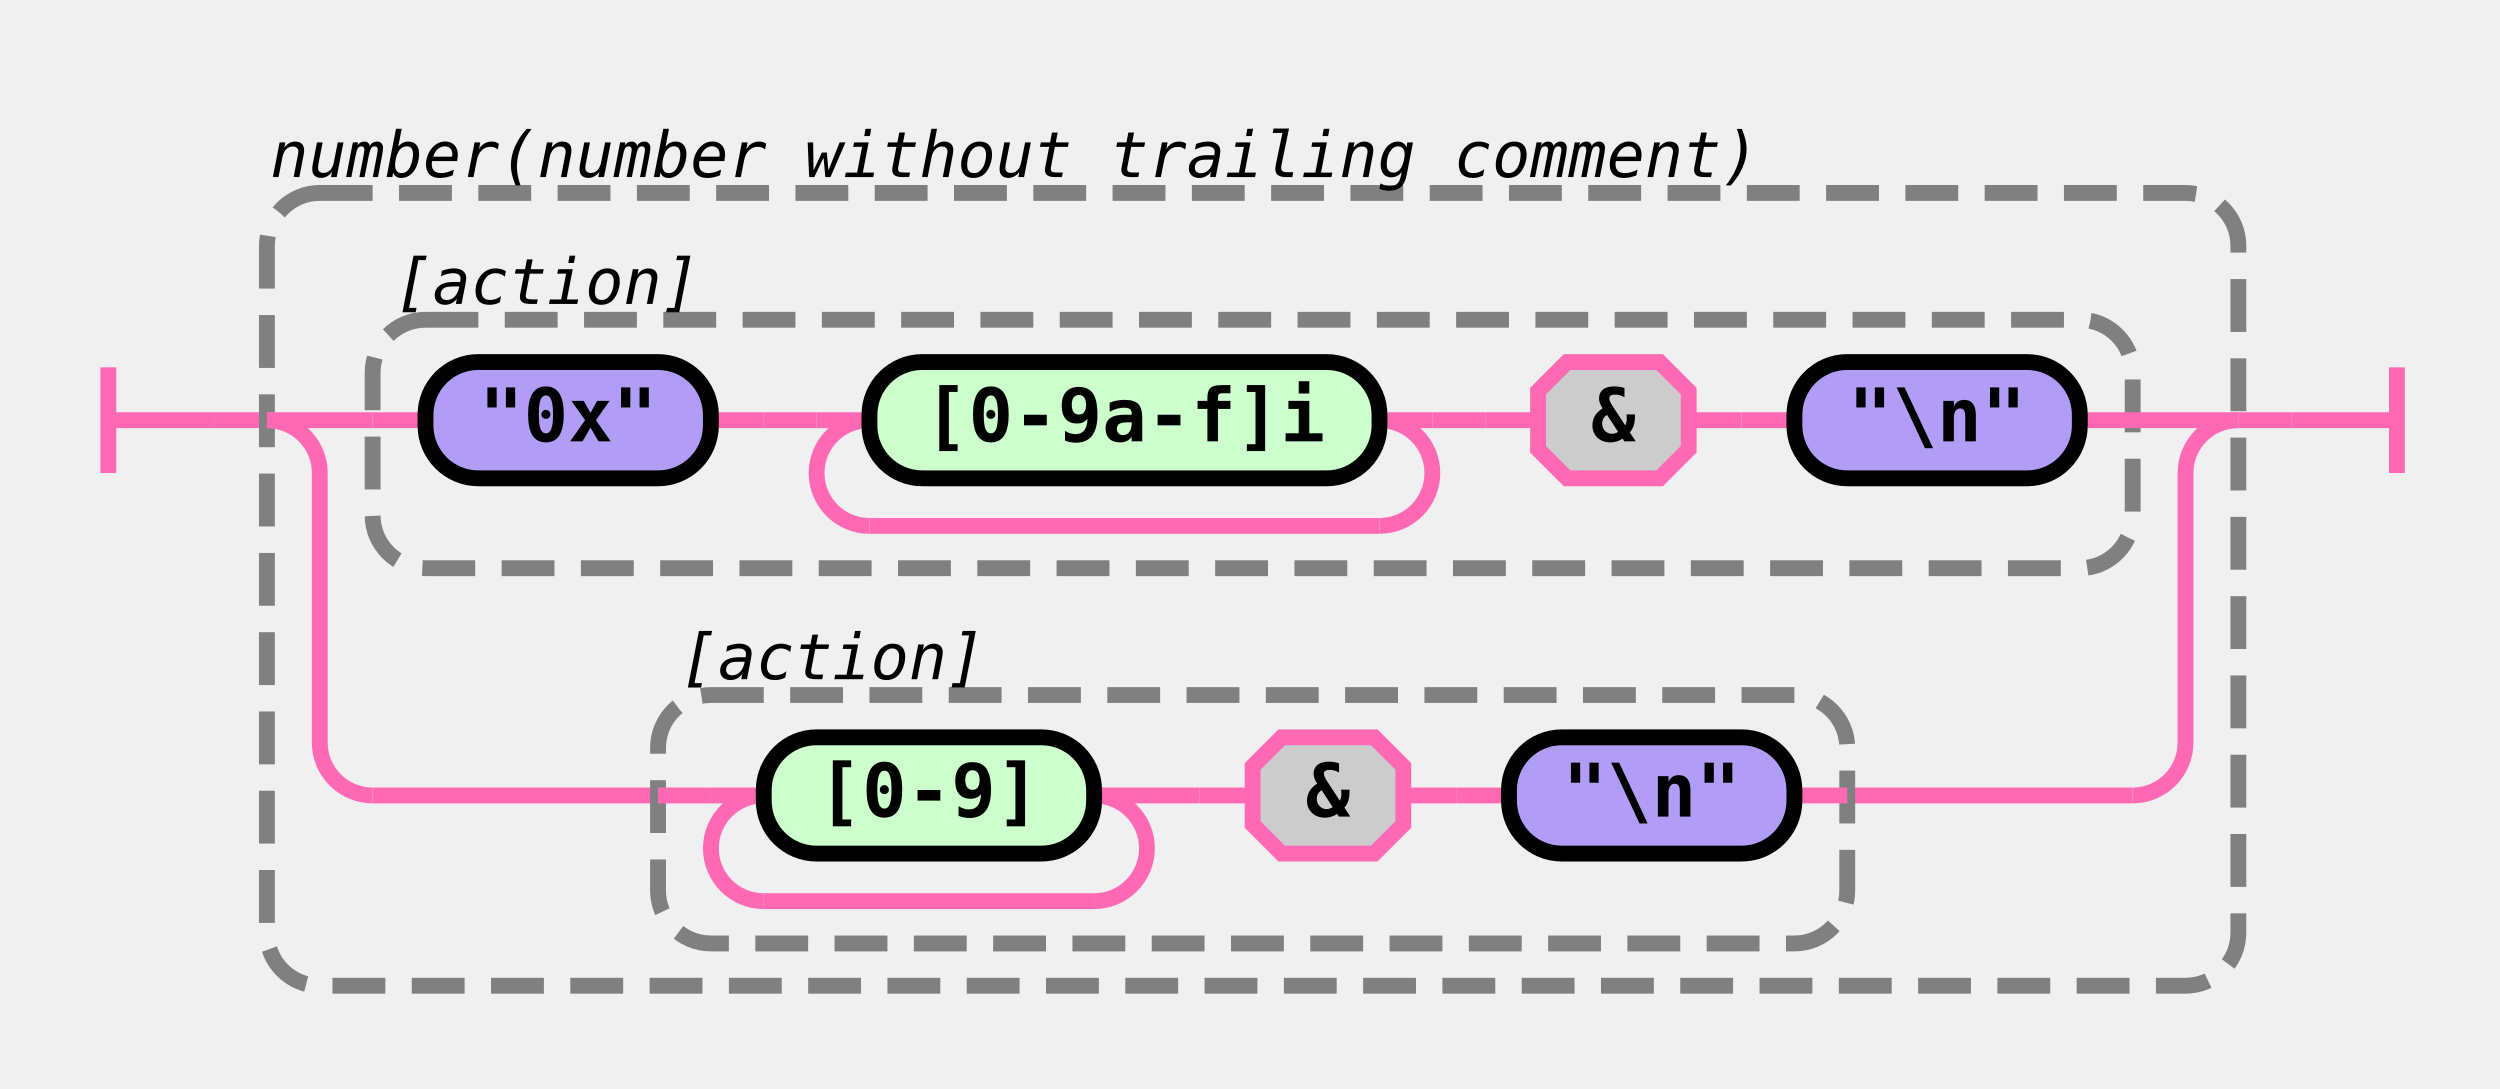
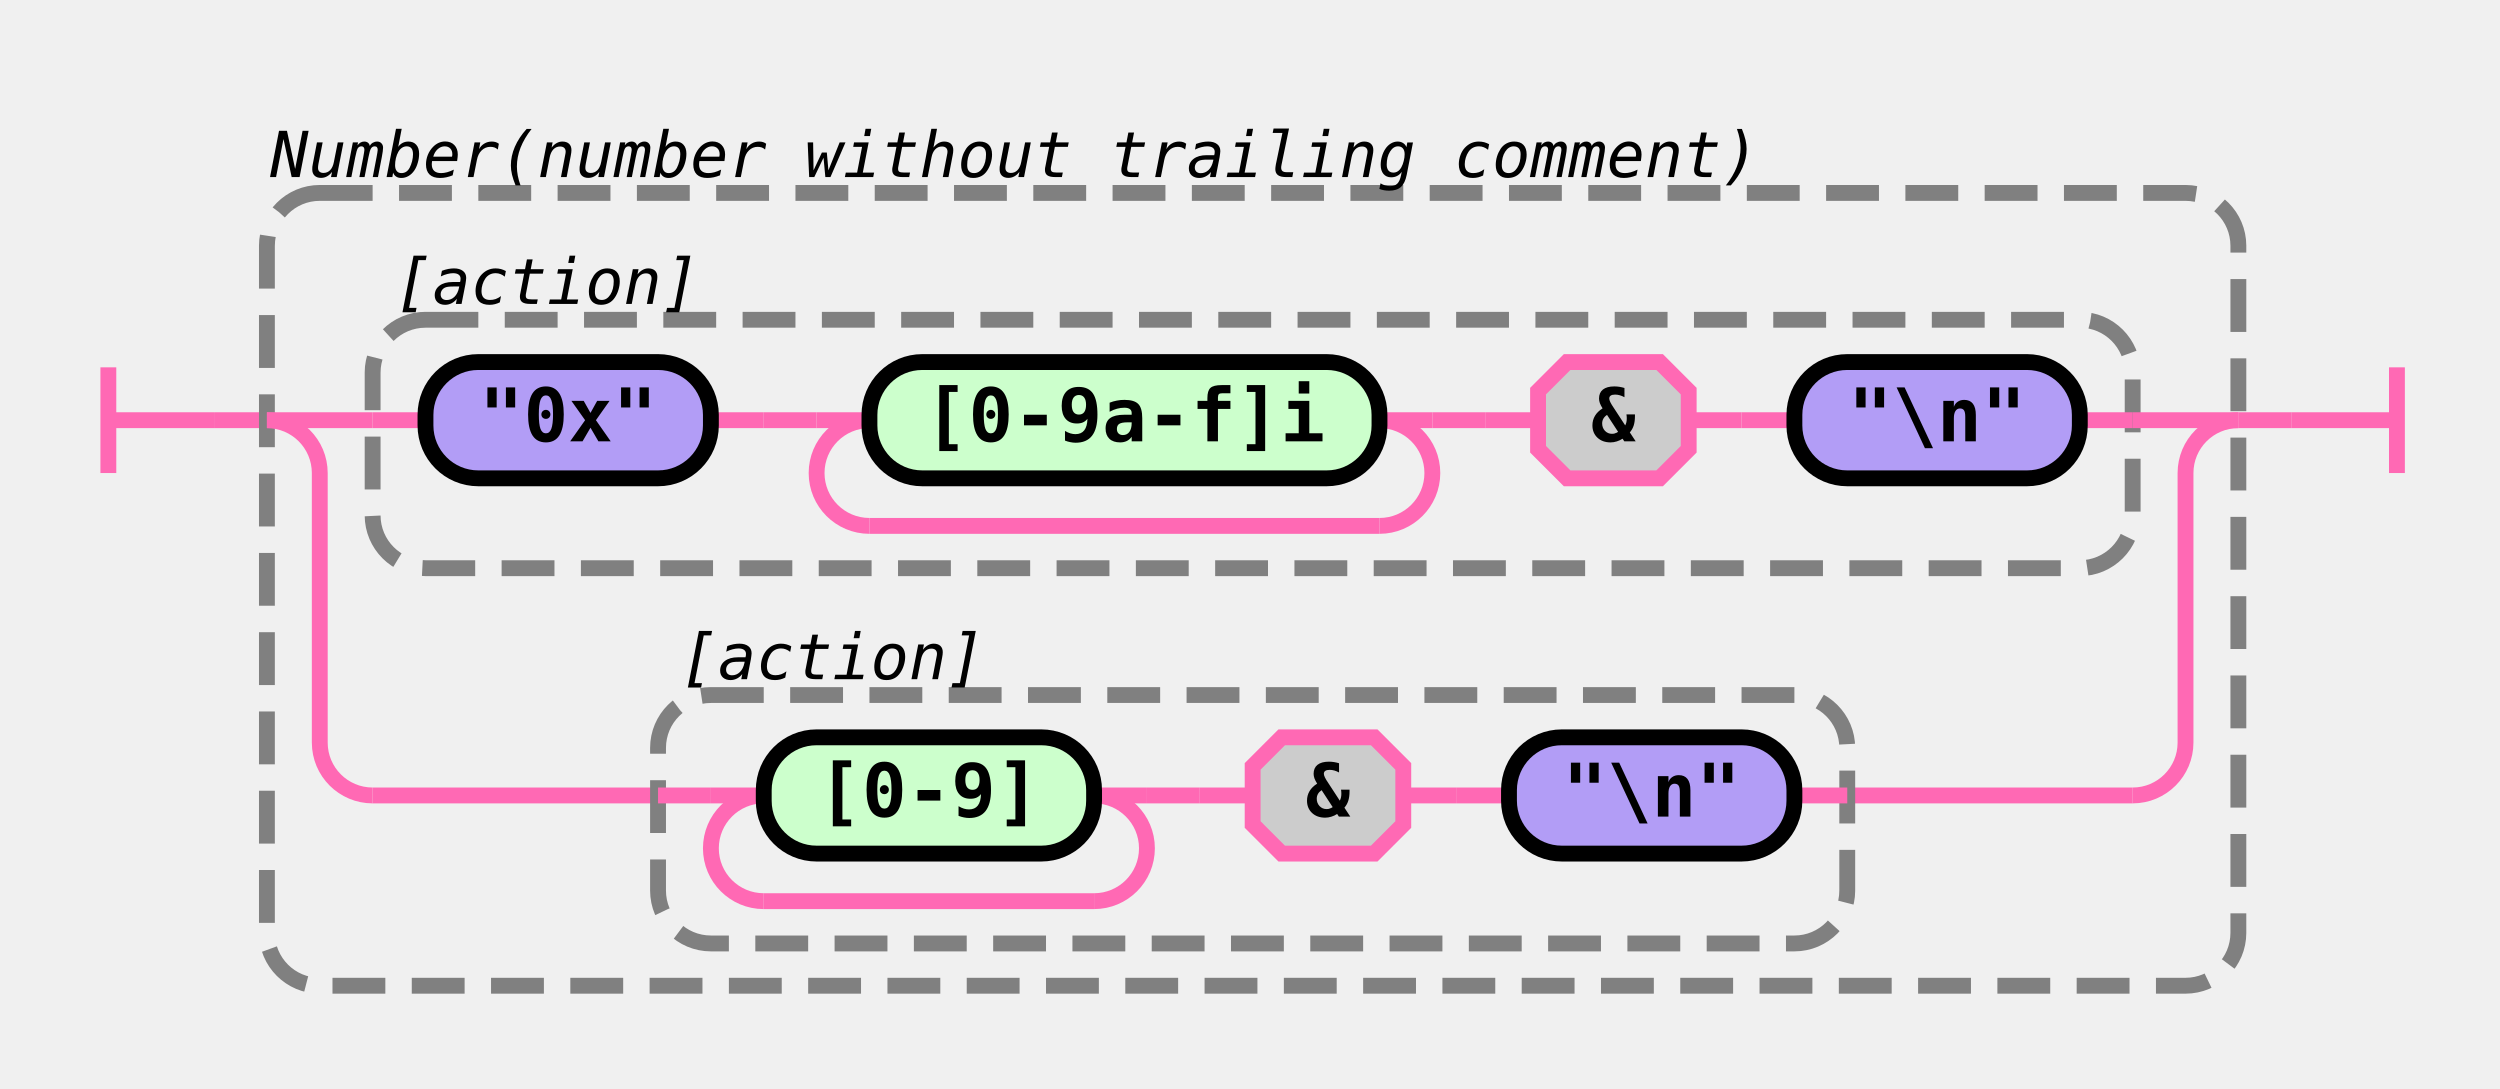
<svg xmlns="http://www.w3.org/2000/svg" class="railroad-diagram" width="473" height="206" viewBox="0 0 473 206">
  <g transform="translate(.5 .5)">
    <g class="Start">
      <path d="M20 69v20m0 -10h20" />
    </g>
    <path d="M40 79h10" />
    <g class="Group rule">
      <path d="M50 79h0" />
      <path d="M423 79h0" />
      <rect x="50" y="36" width="373" height="150" rx="10" ry="10" class="group-box" />
      <g class="Choice">
        <path d="M50 79h0" />
        <path d="M423 79h0" />
        <path d="M50 79h20" />
        <g class="Group action">
          <path d="M70 79h0" />
          <path d="M403 79h0" />
          <rect x="70" y="60" width="333" height="47" rx="10" ry="10" class="group-box" />
          <g class="Sequence">
            <path d="M70 79h10" />
            <path d="M393 79h10" />
            <path d="M134 79h10" />
            <g class="terminal literal">
              <path d="M80 79h0" />
              <path d="M134 79h0" />
              <rect x="80" y="68" width="54" height="22" rx="10" ry="10" />
              <text x="107" y="83">"0x"</text>
            </g>
            <path d="M144 79h10" />
            <path d="M270.5 79h10" />
            <g class="OneOrMore">
              <path d="M154 79h0" />
              <path d="M270.5 79h0" />
              <path d="M164 79a10 10 0 0 0 -10 10v0a10 10 0 0 0 10 10" />
              <g class="Skip">
                <path d="M164 99h96.5" />
              </g>
              <path d="M260.5 99a10 10 0 0 0 10 -10v0a10 10 0 0 0 -10 -10" />
              <path d="M154 79h10" />
              <path d="M260.5 79h10" />
              <g class="terminal class">
                <path d="M164 79h0" />
                <path d="M260.5 79h0" />
                <rect x="164" y="68" width="96.5" height="22" rx="10" ry="10" />
                <text x="212.25" y="83">[0-9a-f]i</text>
              </g>
            </g>
            <path d="M280.5 79h10" />
            <g class="Sequence">
              <path d="M290.5 79h0" />
              <path d="M393 79h0" />
              <path d="M319 79h10" />
              <g class="decision simple-and">
                <path d="M290.5 79h0" />
                <path d="M319 79h0" />
                <path d="M290.5 79v5.5l5.5 5.5h17.5l5.5 -5.5v-11l-5.5 -5.5h-17.5l-5.5 5.5v5.5" />
                <text x="304.75" y="83">&amp;</text>
              </g>
              <path d="M329 79h10" />
              <g class="terminal literal">
                <path d="M339 79h0" />
                <path d="M393 79h0" />
                <rect x="339" y="68" width="54" height="22" rx="10" ry="10" />
                <text x="366" y="83">"\n"</text>
              </g>
            </g>
          </g>
          <g class="comment action">
            <path d="M70 52h0" />
            <path d="M136 52h0" />
            <text x="103" y="57" class="comment">[action]</text>
          </g>
        </g>
        <path d="M403 79h20" />
        <path d="M50 79a10 10 0 0 1 10 10v51a10 10 0 0 0 10 10" />
        <g class="Group action">
          <path d="M70 150h54" />
          <path d="M349 150h54" />
          <rect x="124" y="131" width="225" height="47" rx="10" ry="10" class="group-box" />
          <g class="Sequence">
            <path d="M124 150h10" />
            <path d="M339 150h10" />
            <path d="M216.5 150h10" />
            <g class="OneOrMore">
              <path d="M134 150h0" />
              <path d="M216.5 150h0" />
              <path d="M144 150a10 10 0 0 0 -10 10v0a10 10 0 0 0 10 10" />
              <g class="Skip">
                <path d="M144 170h62.5" />
              </g>
              <path d="M206.5 170a10 10 0 0 0 10 -10v0a10 10 0 0 0 -10 -10" />
              <path d="M134 150h10" />
              <path d="M206.5 150h10" />
              <g class="terminal class">
                <path d="M144 150h0" />
                <path d="M206.5 150h0" />
                <rect x="144" y="139" width="62.5" height="22" rx="10" ry="10" />
                <text x="175.25" y="154">[0-9]</text>
              </g>
            </g>
            <path d="M226.5 150h10" />
            <g class="Sequence">
              <path d="M236.5 150h0" />
              <path d="M339 150h0" />
              <path d="M265 150h10" />
              <g class="decision simple-and">
                <path d="M236.5 150h0" />
                <path d="M265 150h0" />
                <path d="M236.5 150v5.5l5.5 5.5h17.5l5.5 -5.5v-11l-5.5 -5.5h-17.5l-5.5 5.5v5.5" />
                <text x="250.75" y="154">&amp;</text>
              </g>
              <path d="M275 150h10" />
              <g class="terminal literal">
                <path d="M285 150h0" />
                <path d="M339 150h0" />
                <rect x="285" y="139" width="54" height="22" rx="10" ry="10" />
                <text x="312" y="154">"\n"</text>
              </g>
            </g>
          </g>
          <g class="comment action">
            <path d="M124 123h0" />
            <path d="M190 123h0" />
            <text x="157" y="128" class="comment">[action]</text>
          </g>
        </g>
        <path d="M403 150a10 10 0 0 0 10 -10v-51a10 10 0 0 1 10 -10" />
      </g>
      <g class="comment">
        <path d="M50 28h0" />
        <path d="M333 28h0" />
-         <text x="191.5" y="33" class="comment">number(number without trailing comment)</text>
+         <text x="191.5" y="33" class="comment">Number(number without trailing comment)</text>
      </g>
    </g>
    <path d="M423 79h10" />
    <path class="End" d="M 433 79 h 20 m 0 -10 v 20" />
  </g>
  <style>svg {
  background-color: hsl(30,20%,95%);
}
path {
  stroke-width: 3;
  stroke: hotpink;
  fill: rgba(0,0,0,0);
}
text {
  font: bold 14px monospace;
  text-anchor: middle;
  white-space: pre;
}
text.diagram-text {
  font-size: 12px;
}
text.diagram-arrow {
  font-size: 16px;
}
text.label {
  text-anchor: start;
}
text.comment {
  font: italic 12px monospace;
}
g.non-terminal text {
  /*font-style: italic;*/
}
.literal rect {
  fill: hsl(254, 83%, 79%);
}
rect {
  stroke-width: 3;
  stroke: black;
  fill: hsl(120,100%,90%);
}
rect.group-box {
  stroke: gray;
  stroke-dasharray: 10 5;
  fill: none;
}
path.diagram-text {
  stroke-width: 3;
  stroke: black;
  fill: white;
  cursor: help;
}
.decision path {
  fill: #ccc;
}
g.diagram-text:hover path.diagram-text {
  fill: #eee;
}
</style>
</svg>
